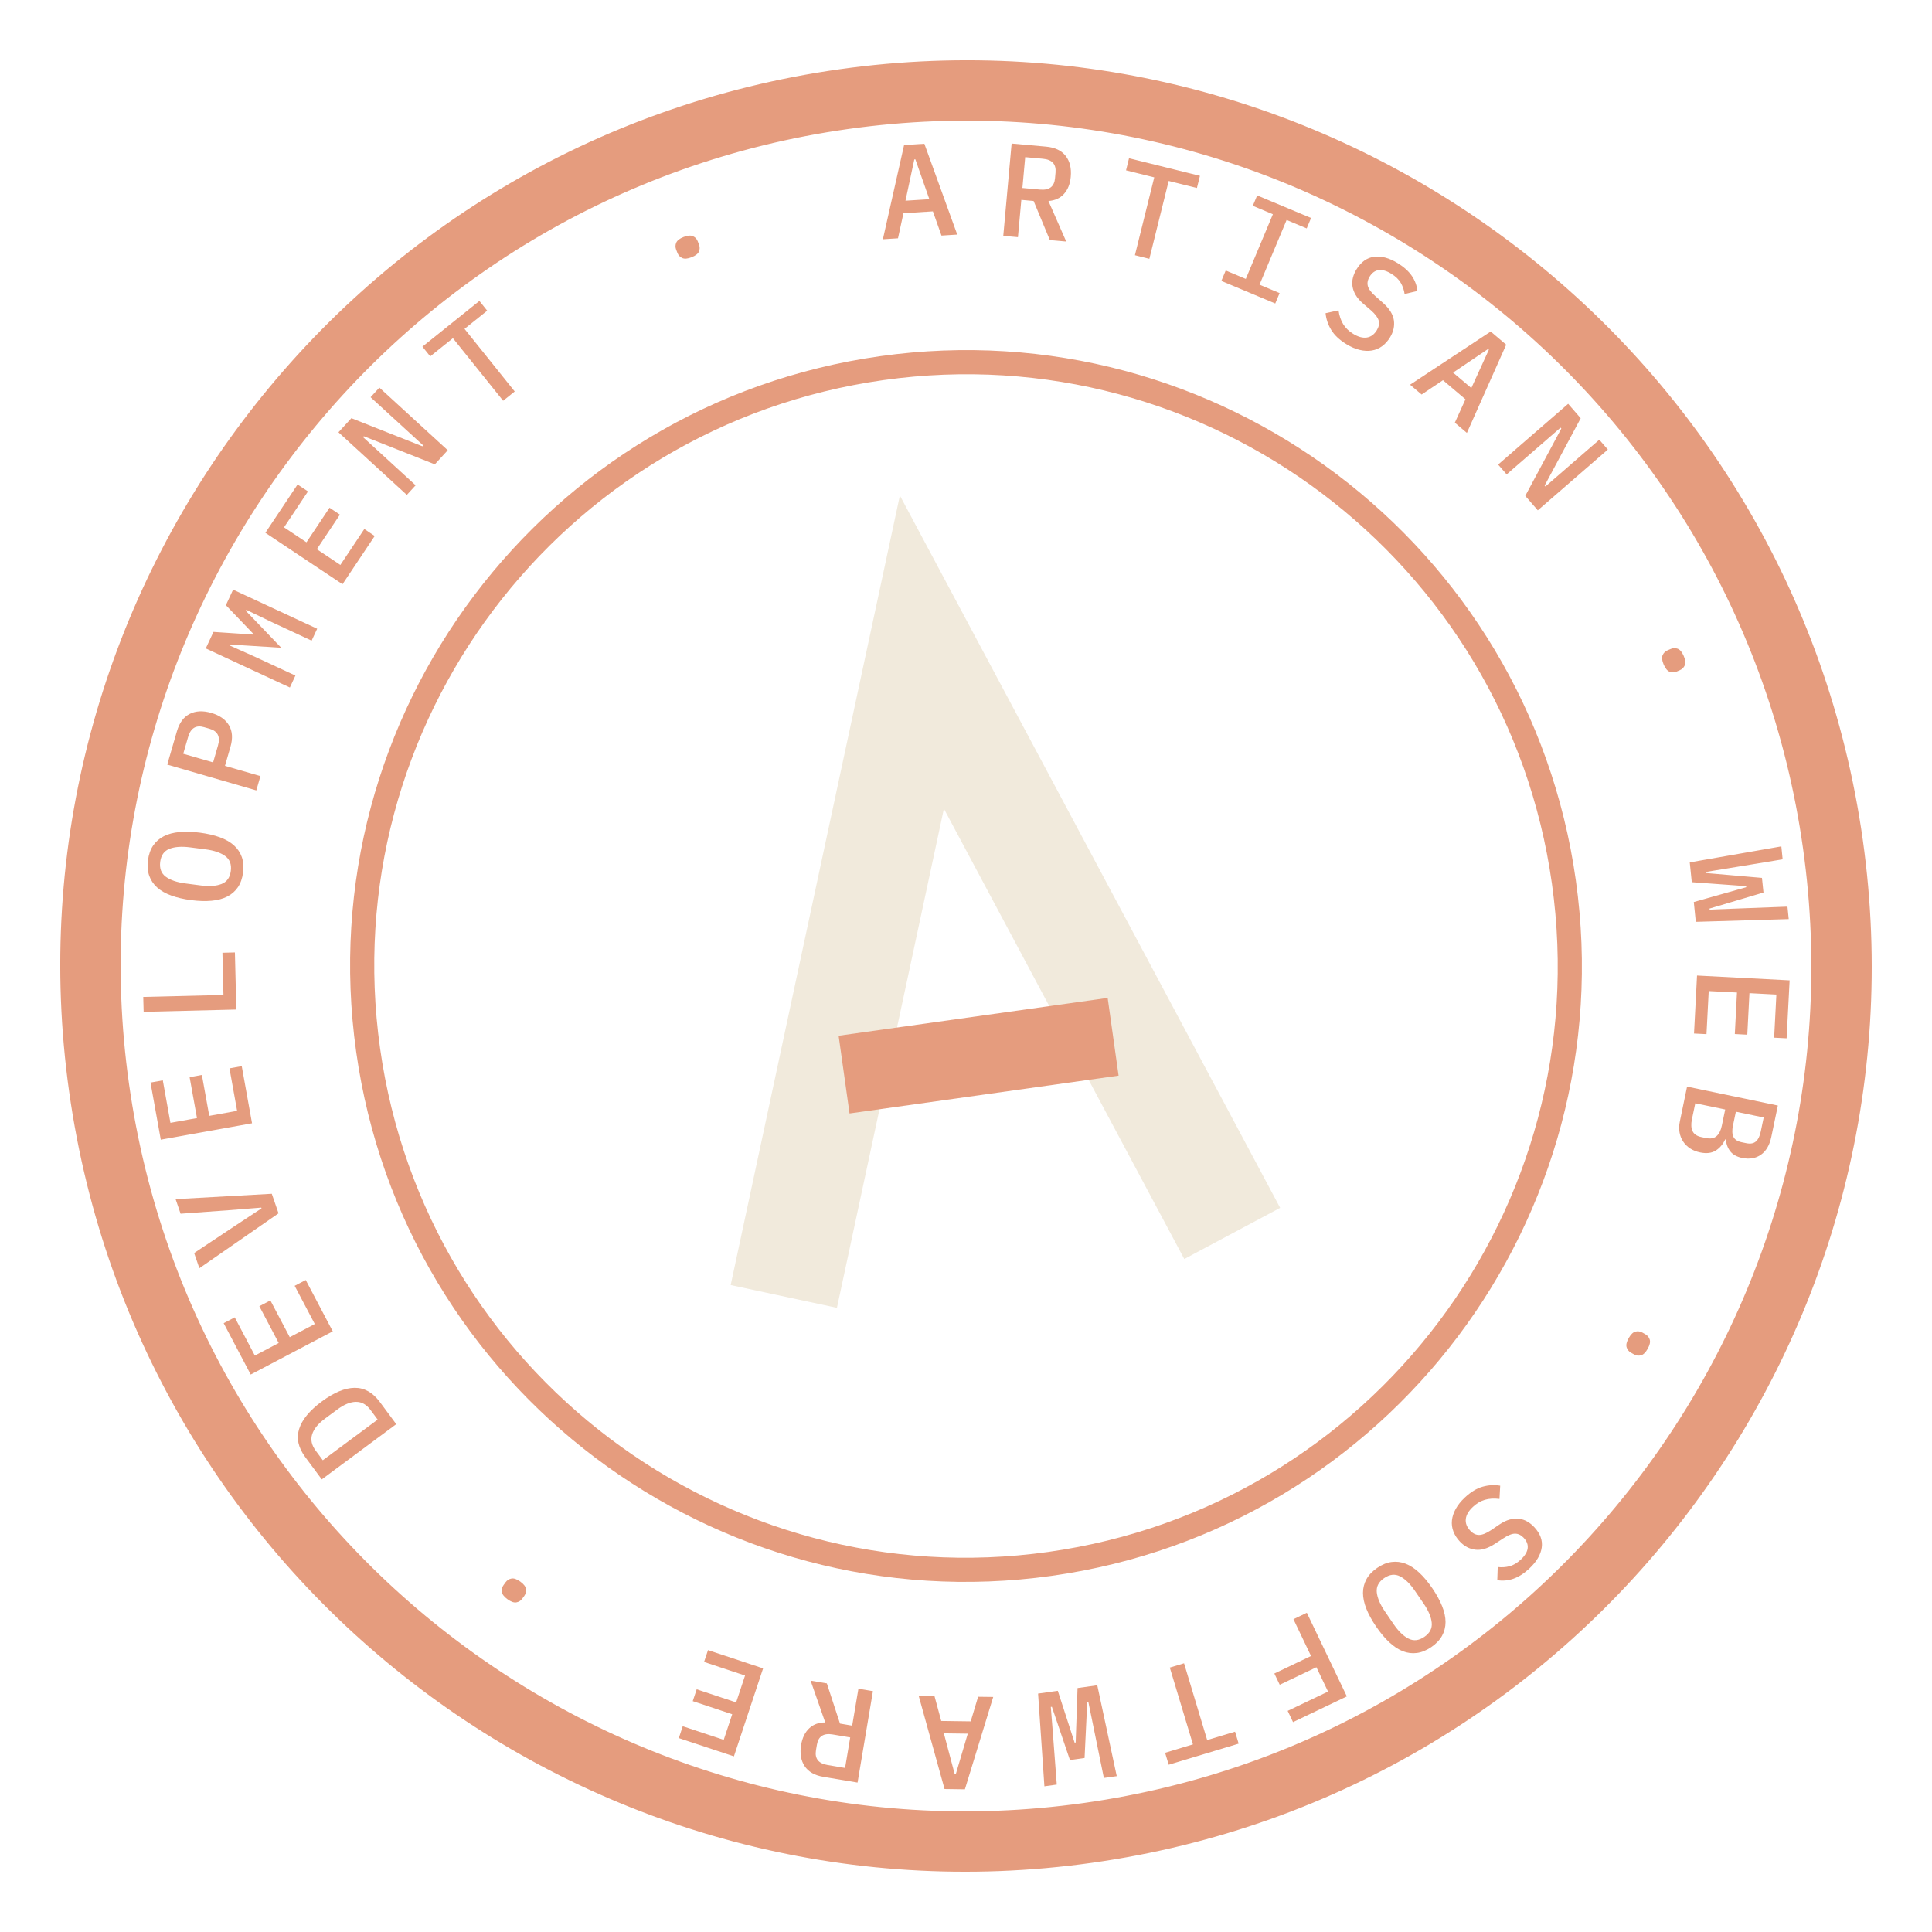
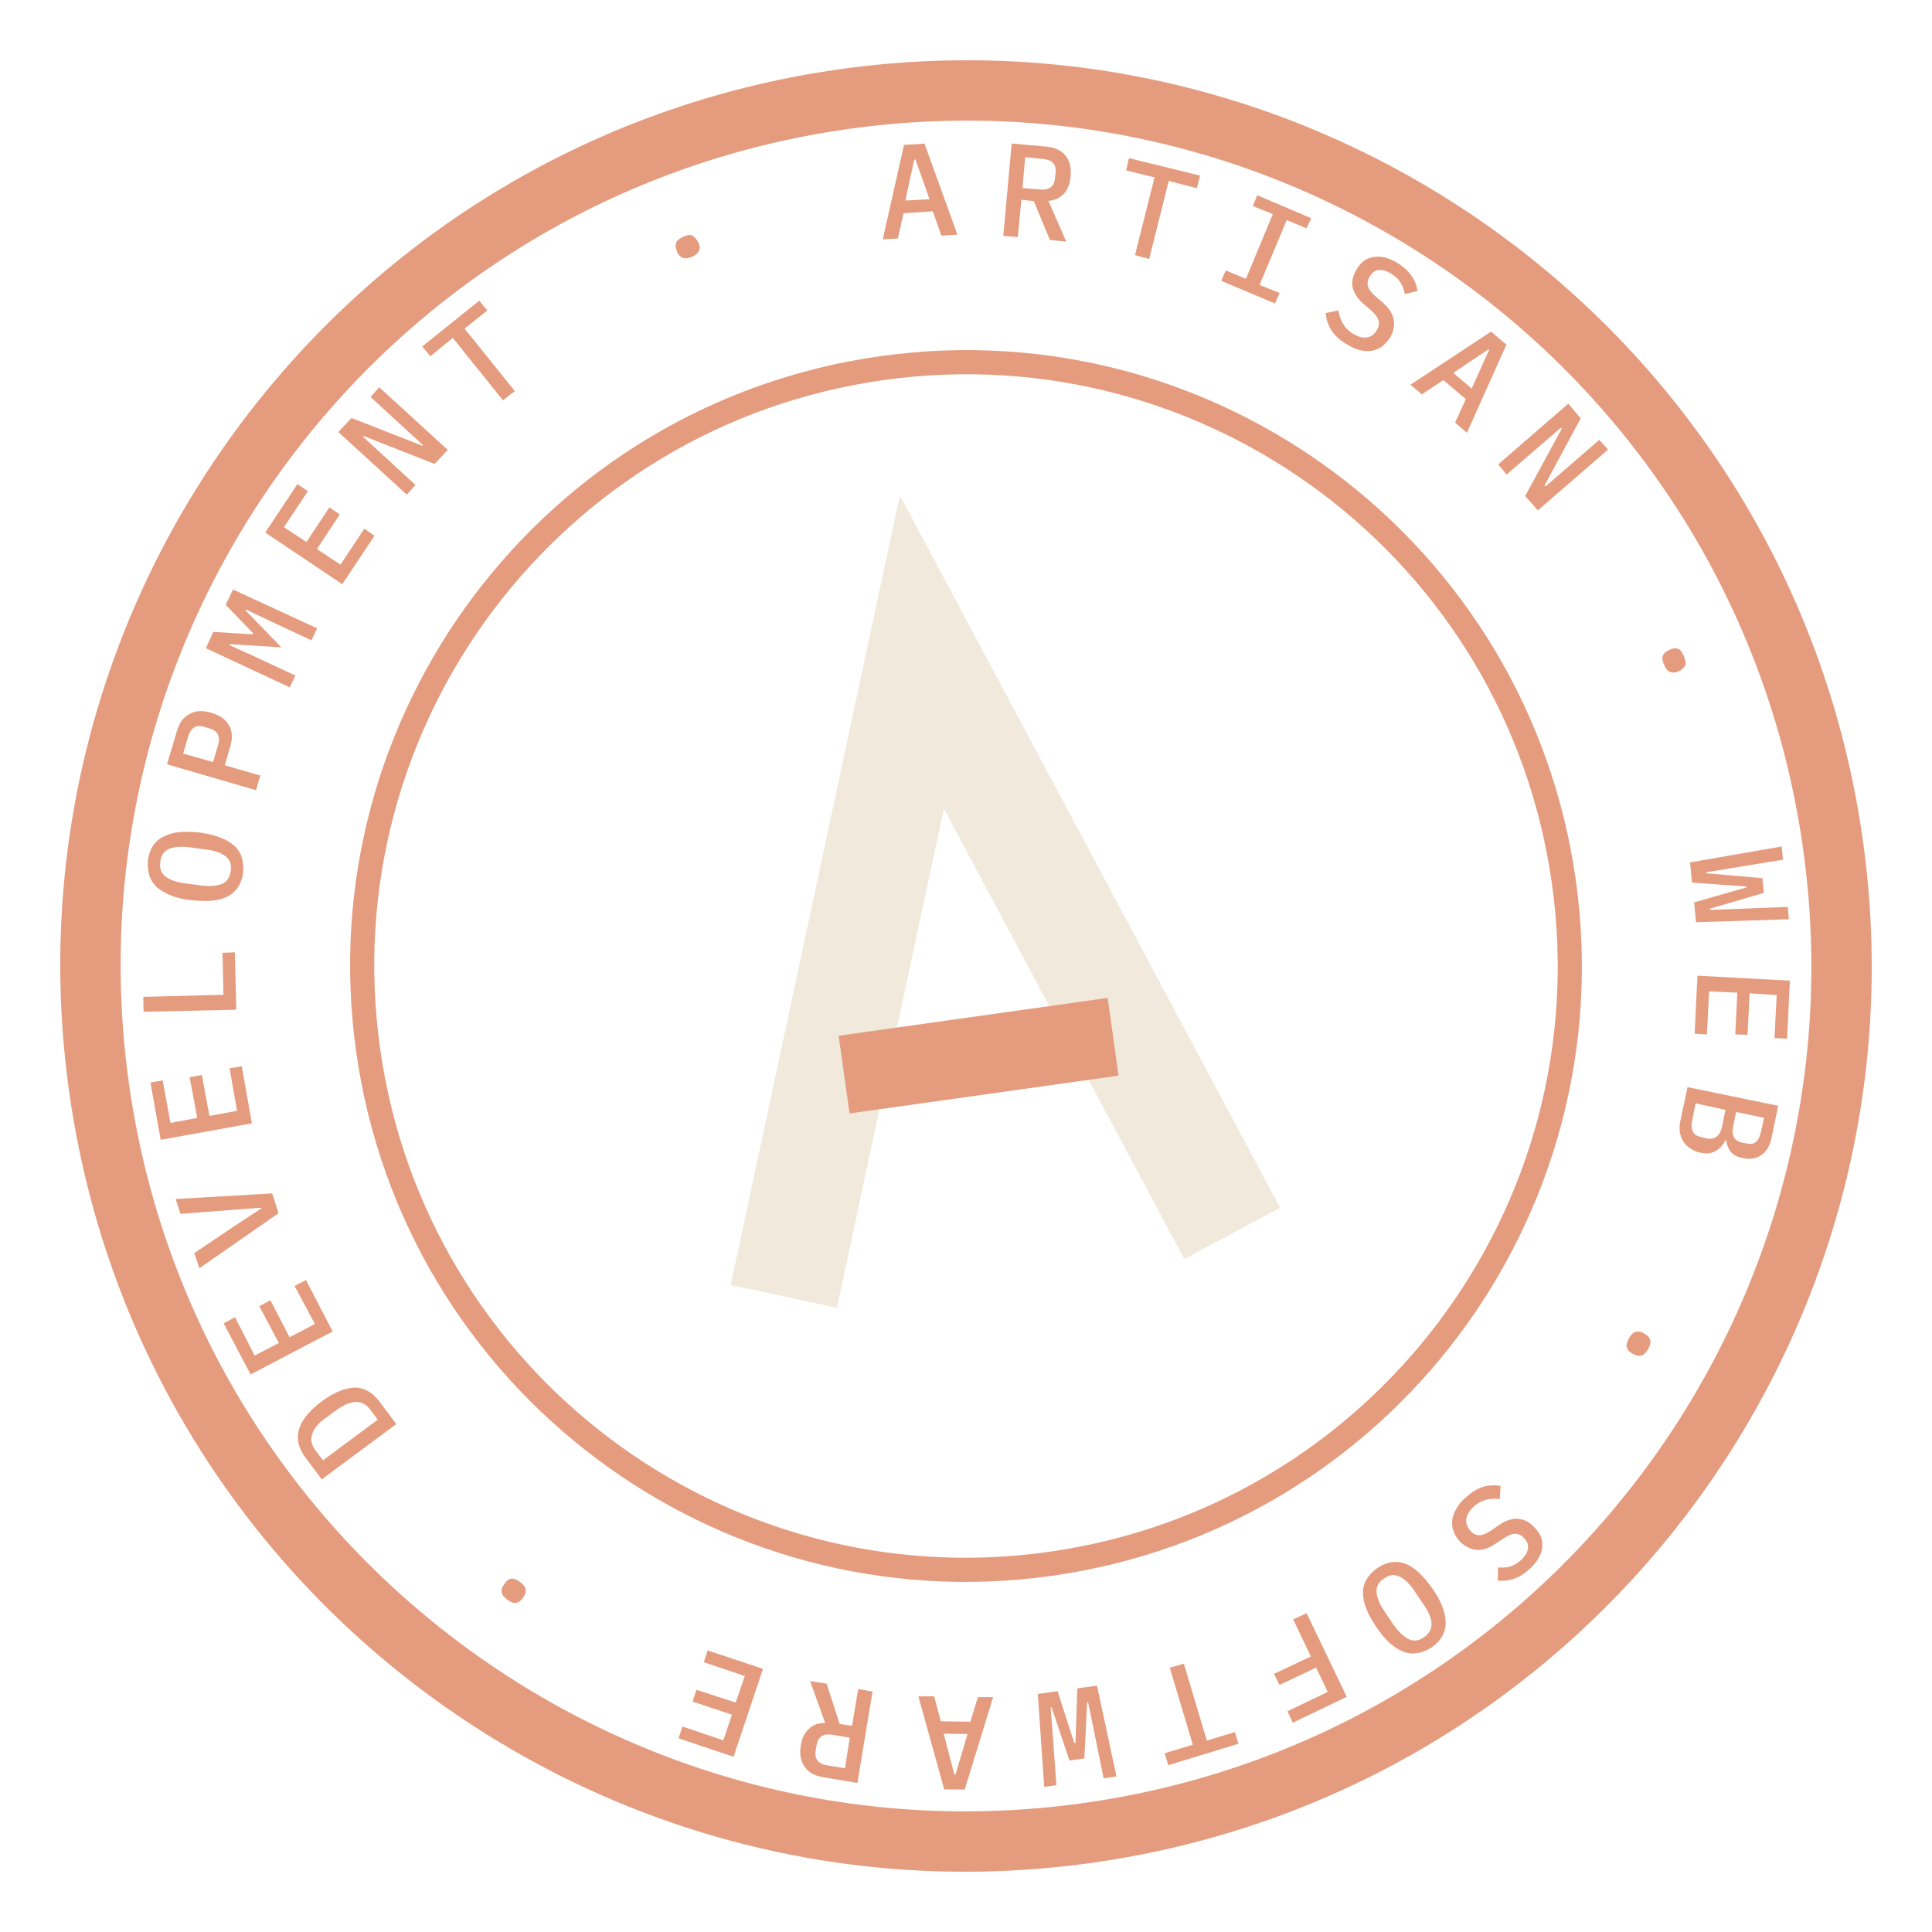
- <svg xmlns="http://www.w3.org/2000/svg" viewBox="0 0 64 64" width="64" height="64" role="img" aria-label="AWSD">
+ <svg xmlns="http://www.w3.org/2000/svg" width="64" height="64" aria-label="AWSD" viewBox="0 0 64 64">
  <g transform="rotate(-8 32 32)">
-     <circle cx="32" cy="32" r="29" fill="none" stroke="#E59C7E" stroke-width="2" />
-     <circle cx="32" cy="32" r="20" fill="none" stroke="#E59C7E" stroke-width=".8" />
-     <path d="M34.563 7.926 34.393 7.092 33.419 7.017 33.124 7.815 32.624 7.777 33.754 4.783 34.425 4.835 35.085 7.966ZM34.058 5.305 34.023 5.303 33.543 6.616 34.333 6.677Z M37.064 8.331 36.589 8.22 37.288 5.23 38.407 5.491Q38.835 5.592 39.004 5.884Q39.173 6.177 39.074 6.596Q38.994 6.939 38.775 7.123Q38.556 7.307 38.231 7.285L38.628 8.697L38.097 8.573L37.745 7.216L37.347 7.123ZM38.011 6.872Q38.457 6.976 38.552 6.569L38.595 6.385Q38.69 5.978 38.245 5.874L37.671 5.739L37.437 6.738Z M42.268 7.182 41.275 9.647 40.818 9.462 41.811 6.997 40.918 6.637 41.072 6.254 43.317 7.158 43.162 7.542Z M43.535 10.704 43.726 10.382 44.346 10.751 45.533 8.754 44.913 8.385 45.104 8.064 46.768 9.053 46.577 9.375 45.957 9.006 44.77 11.003 45.39 11.372 45.199 11.693Z M47.343 13.354Q47.034 13.099 46.913 12.817Q46.792 12.535 46.805 12.243L47.243 12.21Q47.244 12.485 47.334 12.687Q47.424 12.89 47.617 13.049Q47.841 13.234 48.046 13.232Q48.25 13.229 48.407 13.039Q48.533 12.886 48.513 12.73Q48.493 12.575 48.31 12.361L48.086 12.107Q47.939 11.94 47.875 11.782Q47.811 11.624 47.812 11.479Q47.812 11.334 47.868 11.2Q47.923 11.066 48.021 10.948Q48.299 10.612 48.66 10.616Q49.021 10.62 49.402 10.934Q49.683 11.166 49.808 11.42Q49.932 11.674 49.92 11.937L49.486 11.979Q49.486 11.779 49.412 11.595Q49.338 11.412 49.141 11.25Q48.931 11.076 48.746 11.075Q48.562 11.074 48.419 11.247Q48.299 11.393 48.317 11.548Q48.335 11.702 48.524 11.921L48.739 12.173Q49.011 12.494 49.013 12.789Q49.014 13.084 48.807 13.335Q48.673 13.498 48.505 13.588Q48.337 13.677 48.148 13.681Q47.959 13.685 47.755 13.605Q47.55 13.525 47.343 13.354Z M50.541 16.431 50.997 15.713 50.347 14.983 49.581 15.354 49.247 14.979 52.137 13.606 52.585 14.109 50.889 16.822ZM51.994 14.193 51.971 14.167 50.714 14.78 51.241 15.371Z M54.007 17.114 53.985 17.081 52.002 18.366 51.767 18.004 54.345 16.334 54.69 16.866 53.197 18.907 53.218 18.941 55.201 17.656 55.436 18.018 52.858 19.688 52.514 19.156Z M56.277 25.329Q56.221 25.125 56.283 25.019Q56.345 24.913 56.468 24.879L56.578 24.849Q56.701 24.815 56.809 24.874Q56.917 24.934 56.973 25.137Q57.029 25.341 56.966 25.447Q56.904 25.553 56.781 25.587L56.671 25.617Q56.548 25.651 56.44 25.592Q56.333 25.532 56.277 25.329Z M56.22 31.938 59.298 31.835 59.281 32.266 57.492 32.308 56.703 32.326 56.701 32.361 58.517 32.779 58.499 33.267 56.656 33.544 56.655 33.579 57.44 33.658 59.221 33.84 59.205 34.254 56.144 33.916 56.17 33.257 57.958 33.013 57.959 32.977 56.195 32.597Z M55.937 35.683 58.952 36.268 58.586 38.155 58.18 38.077 58.452 36.673 57.575 36.503 57.313 37.855 56.907 37.776 57.169 36.424 56.249 36.246 55.977 37.649 55.571 37.571Z M57.989 40.32 57.63 41.318Q57.489 41.711 57.208 41.855Q56.927 42 56.575 41.874Q56.322 41.783 56.218 41.605Q56.114 41.427 56.127 41.194L56.107 41.186Q55.958 41.418 55.739 41.513Q55.521 41.607 55.223 41.5Q55.044 41.436 54.916 41.325Q54.788 41.213 54.717 41.066Q54.646 40.919 54.64 40.746Q54.634 40.573 54.7 40.391L55.098 39.281ZM55.106 40.378Q55.023 40.61 55.074 40.769Q55.124 40.927 55.336 41.003L55.485 41.056Q55.696 41.132 55.836 41.042Q55.976 40.952 56.059 40.72L56.243 40.207L55.291 39.865ZM56.422 40.776Q56.343 40.996 56.387 41.14Q56.431 41.284 56.63 41.356L56.779 41.409Q56.978 41.481 57.104 41.397Q57.23 41.314 57.308 41.094L57.469 40.647L56.583 40.329Z M52.023 47.263Q52.151 47.095 52.273 47.08Q52.395 47.065 52.496 47.142L52.587 47.212Q52.689 47.289 52.707 47.411Q52.725 47.532 52.597 47.7Q52.469 47.868 52.347 47.883Q52.225 47.898 52.123 47.821L52.032 47.751Q51.931 47.674 51.913 47.552Q51.895 47.431 52.023 47.263Z M45.914 51.736Q46.241 51.505 46.546 51.463Q46.85 51.422 47.128 51.511L47.043 51.942Q46.778 51.87 46.559 51.903Q46.34 51.936 46.135 52.08Q45.897 52.247 45.846 52.445Q45.794 52.643 45.936 52.845Q46.049 53.007 46.205 53.029Q46.361 53.051 46.615 52.931L46.919 52.782Q47.119 52.684 47.288 52.665Q47.458 52.645 47.598 52.684Q47.738 52.723 47.852 52.812Q47.966 52.901 48.054 53.027Q48.305 53.384 48.205 53.731Q48.105 54.078 47.702 54.362Q47.403 54.572 47.126 54.625Q46.848 54.677 46.597 54.596L46.672 54.167Q46.865 54.219 47.061 54.196Q47.258 54.174 47.467 54.027Q47.69 53.87 47.74 53.692Q47.789 53.515 47.66 53.331Q47.552 53.177 47.398 53.153Q47.244 53.129 46.982 53.254L46.683 53.395Q46.302 53.572 46.017 53.495Q45.731 53.419 45.544 53.152Q45.423 52.98 45.381 52.794Q45.339 52.608 45.385 52.425Q45.431 52.242 45.563 52.066Q45.694 51.89 45.914 51.736Z M42.715 53.64Q42.975 53.511 43.214 53.513Q43.453 53.515 43.667 53.635Q43.881 53.755 44.071 53.99Q44.261 54.224 44.429 54.564Q44.595 54.899 44.667 55.194Q44.74 55.49 44.706 55.732Q44.671 55.975 44.528 56.167Q44.384 56.358 44.124 56.487Q43.864 56.616 43.625 56.614Q43.386 56.612 43.172 56.492Q42.958 56.372 42.767 56.135Q42.576 55.898 42.41 55.563Q42.242 55.224 42.17 54.931Q42.099 54.637 42.133 54.394Q42.168 54.151 42.311 53.96Q42.454 53.769 42.715 53.64ZM42.896 54.007Q42.6 54.153 42.588 54.436Q42.577 54.72 42.766 55.102L42.994 55.563Q43.182 55.942 43.414 56.104Q43.647 56.267 43.943 56.12Q44.238 55.974 44.25 55.69Q44.262 55.407 44.075 55.029L43.844 54.563Q43.657 54.185 43.424 54.022Q43.192 53.86 42.896 54.007Z M40.199 54.788 41.126 57.716 39.242 58.312 39.118 57.918 40.531 57.471 40.262 56.619 38.978 57.025 38.853 56.631 40.137 56.225 39.73 54.937Z M35.856 58.58 35.451 55.954 35.938 55.879 36.343 58.505 37.296 58.358 37.359 58.767 34.967 59.136 34.904 58.728Z M32.99 56.2 33.21 59.271H32.779L32.669 57.485L32.62 56.697H32.585L32.238 58.528H31.749L31.402 56.697H31.366L31.318 57.485L31.204 59.271H30.79L31.01 56.2H31.67L31.982 57.978H32.018L32.33 56.2Z M27.601 55.808 27.707 56.652 28.672 56.801 29.028 56.028 29.523 56.104 28.168 59.003 27.502 58.9 27.084 55.728ZM27.904 58.459 27.939 58.464 28.519 57.191 27.736 57.07Z M25.139 55.212 25.604 55.359 24.678 58.287 23.583 57.941Q23.163 57.808 23.018 57.503Q22.872 57.199 23.002 56.787Q23.108 56.452 23.341 56.285Q23.573 56.119 23.895 56.166L23.608 54.727L24.128 54.892L24.374 56.271L24.764 56.395ZM24.083 56.594Q23.647 56.456 23.52 56.855L23.463 57.035Q23.337 57.434 23.774 57.572L24.336 57.75L24.645 56.772Z M22.106 54.105 20.743 56.857 19.02 56.004 19.203 55.633 20.485 56.268 20.881 55.468 19.647 54.856 19.831 54.486 21.065 55.097 21.481 54.257 20.199 53.622 20.383 53.252Z M14.542 50.14Q14.694 50.287 14.695 50.41Q14.695 50.533 14.607 50.625L14.528 50.707Q14.439 50.799 14.316 50.803Q14.193 50.807 14.041 50.66Q13.889 50.514 13.888 50.391Q13.887 50.268 13.976 50.176L14.055 50.094Q14.144 50.002 14.267 49.998Q14.389 49.994 14.542 50.14Z M8.5 45.871 8.063 45.067Q7.781 44.549 7.99 44.112Q8.198 43.676 8.859 43.316Q9.52 42.957 10 43.019Q10.479 43.082 10.761 43.599L11.198 44.403ZM10.42 43.82Q10.258 43.522 9.98 43.486Q9.702 43.449 9.331 43.651L8.883 43.894Q8.512 44.096 8.392 44.349Q8.271 44.603 8.433 44.9L8.622 45.248L10.609 44.168Z M9.543 41.066 6.652 42.104 6.002 40.295 6.392 40.155 6.875 41.501 7.716 41.199 7.25 39.903 7.639 39.763 8.105 41.059 8.987 40.742 8.503 39.396 8.893 39.257Z M8.308 36.944 5.458 38.38 5.357 37.857 6.8 37.165 7.773 36.703 7.768 36.677 6.693 36.612 5.094 36.505 4.997 36.004 8.177 36.271Z M7.854 33.868 4.785 33.985 4.711 32.064 5.125 32.048 5.179 33.477 6.072 33.443 6.019 32.067 6.432 32.051 6.485 33.427 7.422 33.391 7.367 31.962 7.78 31.946Z M7.863 30.064 4.812 29.712 4.868 29.222 7.508 29.527 7.669 28.137 8.08 28.184Z M8.716 25.601Q8.639 25.881 8.479 26.059Q8.318 26.236 8.086 26.316Q7.854 26.396 7.553 26.381Q7.251 26.367 6.886 26.267Q6.525 26.168 6.256 26.025Q5.987 25.883 5.829 25.696Q5.671 25.508 5.623 25.274Q5.576 25.04 5.653 24.76Q5.73 24.48 5.89 24.302Q6.051 24.125 6.283 24.045Q6.514 23.965 6.818 23.98Q7.122 23.995 7.483 24.094Q7.848 24.195 8.114 24.336Q8.381 24.478 8.54 24.665Q8.698 24.853 8.746 25.087Q8.793 25.321 8.716 25.601ZM8.321 25.493Q8.409 25.175 8.205 24.977Q8.002 24.78 7.59 24.667L7.094 24.531Q6.686 24.419 6.411 24.484Q6.135 24.55 6.047 24.868Q5.96 25.186 6.163 25.384Q6.367 25.581 6.774 25.693L7.275 25.831Q7.682 25.943 7.958 25.877Q8.234 25.811 8.321 25.493Z M9.529 22.968 6.726 21.711 7.196 20.664Q7.376 20.262 7.695 20.152Q8.015 20.042 8.408 20.218Q8.802 20.395 8.932 20.706Q9.062 21.018 8.882 21.419L8.614 22.018L9.73 22.518ZM8.241 21.85 8.478 21.32Q8.665 20.903 8.28 20.73L8.107 20.653Q7.726 20.482 7.539 20.899L7.301 21.429Z M10.801 17.511 10.032 16.998 10.013 17.028 11.004 18.403 9.343 18.062 9.324 18.091 10.107 18.582 11.341 19.381 11.104 19.747 8.526 18.077 8.854 17.571 10.133 17.839 10.149 17.813 9.385 16.752 9.693 16.275 12.271 17.945 12.034 18.31Z M13.307 16.602 11.014 14.559 12.293 13.123 12.602 13.398 11.651 14.466 12.318 15.06 13.234 14.032 13.543 14.307 12.626 15.335 13.326 15.959 14.277 14.891 14.586 15.167Z M14.689 11.846 14.658 11.871 16.162 13.694 15.829 13.968 13.875 11.599 14.364 11.196 16.563 12.445 16.594 12.42 15.09 10.597 15.423 10.322 17.377 12.692 16.888 13.095Z M18.487 8.788 19.845 11.073 19.422 11.324 18.063 9.04 17.235 9.532 17.024 9.177 19.104 7.94 19.315 8.296Z M26.263 7.485Q26.058 7.534 25.954 7.467Q25.851 7.401 25.821 7.277L25.795 7.166Q25.766 7.041 25.83 6.936Q25.893 6.831 26.099 6.783Q26.305 6.735 26.408 6.801Q26.512 6.867 26.541 6.991L26.567 7.103Q26.596 7.227 26.533 7.332Q26.469 7.437 26.263 7.485Z" fill="#E59C7E" />
-     <path d="M24.5 42 L32 21.5 L39.5 42" fill="none" stroke="#F1EADC" stroke-width="3.6" />
-     <path d="M27.5 35 H36.5" stroke="#E59C7E" stroke-width="2.6" />
+     <circle cx="32" cy="32" r="29" fill="none" stroke="#e59c7e" stroke-width="2" />
+     <circle cx="32" cy="32" r="20" fill="none" stroke="#e59c7e" stroke-width=".8" />
+     <path fill="#e59c7e" d="m34.56 7.93-.17-.84-.97-.07-.3.8-.5-.04 1.13-3 .68.05.66 3.14Zm-.5-2.62h-.04l-.48 1.3.8.07Zm3 3.02-.47-.11.7-2.99 1.12.26q.43.1.6.4.16.29.06.7-.08.35-.3.53t-.54.16l.4 1.42-.53-.13-.35-1.35-.4-.1Zm.95-1.46q.45.1.54-.3l.05-.19q.09-.4-.36-.5l-.57-.14-.23 1Zm4.26.31-1 2.47-.45-.19 1-2.46-.9-.36.15-.39 2.25.9-.16.4Zm1.26 3.52.2-.32.62.37 1.18-2-.62-.36.2-.33 1.66 1-.2.31-.61-.36-1.19 2 .62.36-.2.32Zm3.81 2.65q-.3-.25-.43-.53-.12-.29-.1-.58l.43-.03q0 .28.1.48.08.2.28.36.22.18.43.18t.36-.2q.12-.14.1-.3t-.2-.37l-.22-.25q-.15-.17-.21-.33-.07-.16-.07-.3 0-.15.06-.28t.15-.25q.28-.34.64-.33.36 0 .74.31.28.24.4.49.13.25.12.52l-.43.04q0-.2-.08-.38-.07-.19-.27-.35-.2-.17-.4-.18-.18 0-.32.18-.12.14-.1.3t.2.37l.22.25q.27.32.27.62t-.2.55q-.14.16-.3.25-.17.09-.36.1-.2 0-.4-.08t-.4-.26m3.2 3.08.46-.72-.65-.73-.77.37-.33-.37 2.89-1.37.44.5-1.7 2.71ZM52 14.2l-.02-.02-1.26.61.53.6Zm2.02 2.92-.03-.03L52 18.37l-.23-.37 2.58-1.67.34.54-1.5 2.04.03.03 1.98-1.28.24.36-2.58 1.67-.35-.53Zm2.27 8.22q-.06-.2 0-.31.07-.1.19-.14l.1-.03q.13-.04.24.02t.16.27 0 .3-.19.15l-.1.03q-.13.03-.24-.03t-.16-.26m-.06 6.6 3.08-.1-.02.44-1.79.04-.79.02v.03l1.82.42-.02.49-1.84.27v.04l.78.08 1.78.18-.02.41-3.06-.33.03-.66 1.79-.25v-.03l-1.77-.38Zm-.28 3.75 3.01.59-.36 1.89-.41-.08.27-1.4-.88-.18-.26 1.35-.4-.07.26-1.36-.92-.17-.27 1.4-.4-.08Zm2.05 4.64-.36 1q-.14.4-.42.54t-.63.01q-.26-.09-.36-.26t-.1-.42h-.01q-.15.23-.37.32-.22.1-.52-.01-.18-.06-.3-.18-.13-.1-.2-.25t-.08-.32q0-.18.06-.36l.4-1.1Zm-2.88.06q-.09.23-.04.39t.27.23l.14.06q.22.07.36-.02t.22-.32l.18-.51-.95-.35Zm1.31.4q-.08.22-.03.36.04.14.24.22l.15.05q.2.07.32-.01.13-.09.2-.3l.17-.45-.89-.32Zm-4.4 6.48q.13-.17.25-.18t.23.06l.09.07q.1.08.12.2t-.11.29-.25.18-.23-.06l-.09-.07q-.1-.08-.12-.2t.11-.29m-6.1 4.48q.32-.23.63-.28.3-.04.58.05l-.09.43q-.26-.07-.48-.04t-.43.18q-.23.17-.28.37t.09.4q.1.16.27.18.15.02.4-.1l.3-.15q.2-.1.38-.12t.3.02q.15.04.26.13.12.1.2.22.26.35.16.7t-.5.63q-.3.21-.58.26t-.53-.02l.07-.43q.2.05.4.03.19-.03.4-.17.22-.16.27-.34t-.08-.36q-.1-.15-.26-.18t-.42.1l-.3.14q-.38.18-.66.1t-.48-.34q-.12-.17-.16-.36t0-.36.18-.36.35-.33m-3.2 1.9q.25-.13.5-.13.23 0 .45.12.21.12.4.36t.36.57.24.63.04.54-.18.44-.4.32-.5.12-.46-.12-.4-.35q-.2-.24-.36-.58-.17-.34-.24-.63-.07-.3-.04-.54t.18-.43.4-.32m.18.37q-.3.14-.31.43t.18.66l.22.46q.2.38.42.54.24.17.53.02t.31-.43-.18-.66l-.23-.47q-.18-.38-.42-.54t-.52-.01m-2.7.78.93 2.93-1.89.6-.12-.4 1.41-.45-.27-.85-1.28.4-.13-.39 1.29-.4-.41-1.3Zm-4.34 3.79-.4-2.63.48-.07.4 2.63.96-.15.06.4-2.4.38-.06-.41Zm-2.87-2.38.22 3.07h-.43l-.11-1.79-.05-.78h-.03l-.35 1.83h-.5l-.34-1.83h-.03l-.05.78-.12 1.8h-.41l.22-3.08h.66l.31 1.78h.04l.31-1.78Zm-5.39-.4.1.85.97.15.36-.77.5.07-1.36 2.9-.67-.1-.42-3.17Zm.3 2.66h.04l.58-1.27-.78-.12Zm-2.76-3.25.46.15-.92 2.93-1.1-.35q-.42-.13-.56-.44-.15-.3-.02-.71.1-.34.34-.5.23-.17.56-.12l-.3-1.44.53.16.24 1.38.4.12Zm-1.06 1.38q-.43-.13-.56.26l-.06.19q-.12.4.31.53l.57.18.3-.98Zm-1.97-2.48-1.37 2.75-1.72-.86.18-.37 1.28.64.4-.8-1.23-.61.18-.37 1.23.6.42-.83-1.28-.64.18-.37Zm-7.57-3.97q.15.15.15.27t-.08.21l-.08.09q-.1.09-.21.1-.13 0-.28-.15t-.15-.27.09-.21l.08-.09q.08-.09.2-.1.13 0 .28.15M8.5 45.87l-.44-.8q-.28-.52-.07-.96.2-.43.87-.8.66-.35 1.14-.3.48.07.76.59l.44.8Zm1.92-2.05q-.16-.3-.44-.33t-.65.16l-.45.24q-.37.2-.49.46-.12.25.04.55l.2.35 1.98-1.08Zm-.88-2.75L6.65 42.1 6 40.3l.4-.15.47 1.35.85-.3-.47-1.3.39-.14.46 1.3.89-.32-.49-1.34.4-.14Zm-1.23-4.13-2.85 1.44-.1-.52 1.44-.7.97-.46v-.02l-1.08-.07-1.6-.1L5 36l3.19.26Zm-.46-3.07-3.07.12-.07-1.93.41-.01.06 1.43.9-.04-.06-1.37.41-.02.06 1.38.93-.04-.05-1.43.41-.01Zm.01-3.8-3.05-.36.06-.49 2.64.3.16-1.38.41.04Zm.86-4.47q-.08.28-.24.46t-.4.26-.53.06-.66-.11-.63-.24-.43-.33q-.16-.2-.2-.43t.02-.51q.08-.28.24-.46t.4-.25q.22-.08.53-.07.3.02.66.11.37.1.63.25.27.14.43.33.16.18.2.42t-.02.51m-.4-.1q.09-.33-.11-.52-.2-.2-.62-.31l-.5-.14q-.4-.11-.68-.05-.28.07-.36.39-.09.32.11.51.2.2.61.31l.5.14q.41.11.69.05.27-.07.36-.39m1.2-2.53-2.8-1.26.48-1.05q.18-.4.5-.5.31-.12.7.06.4.17.53.49.13.3-.05.7l-.27.6 1.12.5Zm-1.28-1.12.24-.53q.19-.42-.2-.59l-.17-.08q-.38-.17-.57.25l-.24.53Zm2.56-4.34-.77-.51-.02.03 1 1.37-1.67-.34-.02.03.79.5 1.23.8-.24.36-2.57-1.67.32-.5 1.28.26.02-.03-.77-1.06.31-.47 2.58 1.66-.24.37Zm2.5-.9-2.29-2.05 1.28-1.44.31.28-.95 1.07.67.59.91-1.03.31.28-.91 1.03.7.62.95-1.07.3.28Zm1.39-4.76-.03.02 1.5 1.82-.33.28-1.96-2.37.5-.4 2.2 1.24.02-.02-1.5-1.82.33-.28 1.96 2.37-.5.4Zm3.8-3.06 1.36 2.28-.43.25-1.36-2.28-.82.5-.22-.36 2.08-1.24.22.36Zm7.77-1.3q-.2.04-.3-.02-.1-.07-.14-.2l-.02-.1q-.03-.13.03-.23t.27-.16.3.02.14.2l.03.1q.03.13-.04.23-.06.1-.27.16" />
+     <path fill="none" stroke="#f1eadc" stroke-width="3.6" d="M24.5 42 32 21.5 39.5 42" />
+     <path stroke="#e59c7e" stroke-width="2.6" d="M27.5 35h9" />
  </g>
</svg>
